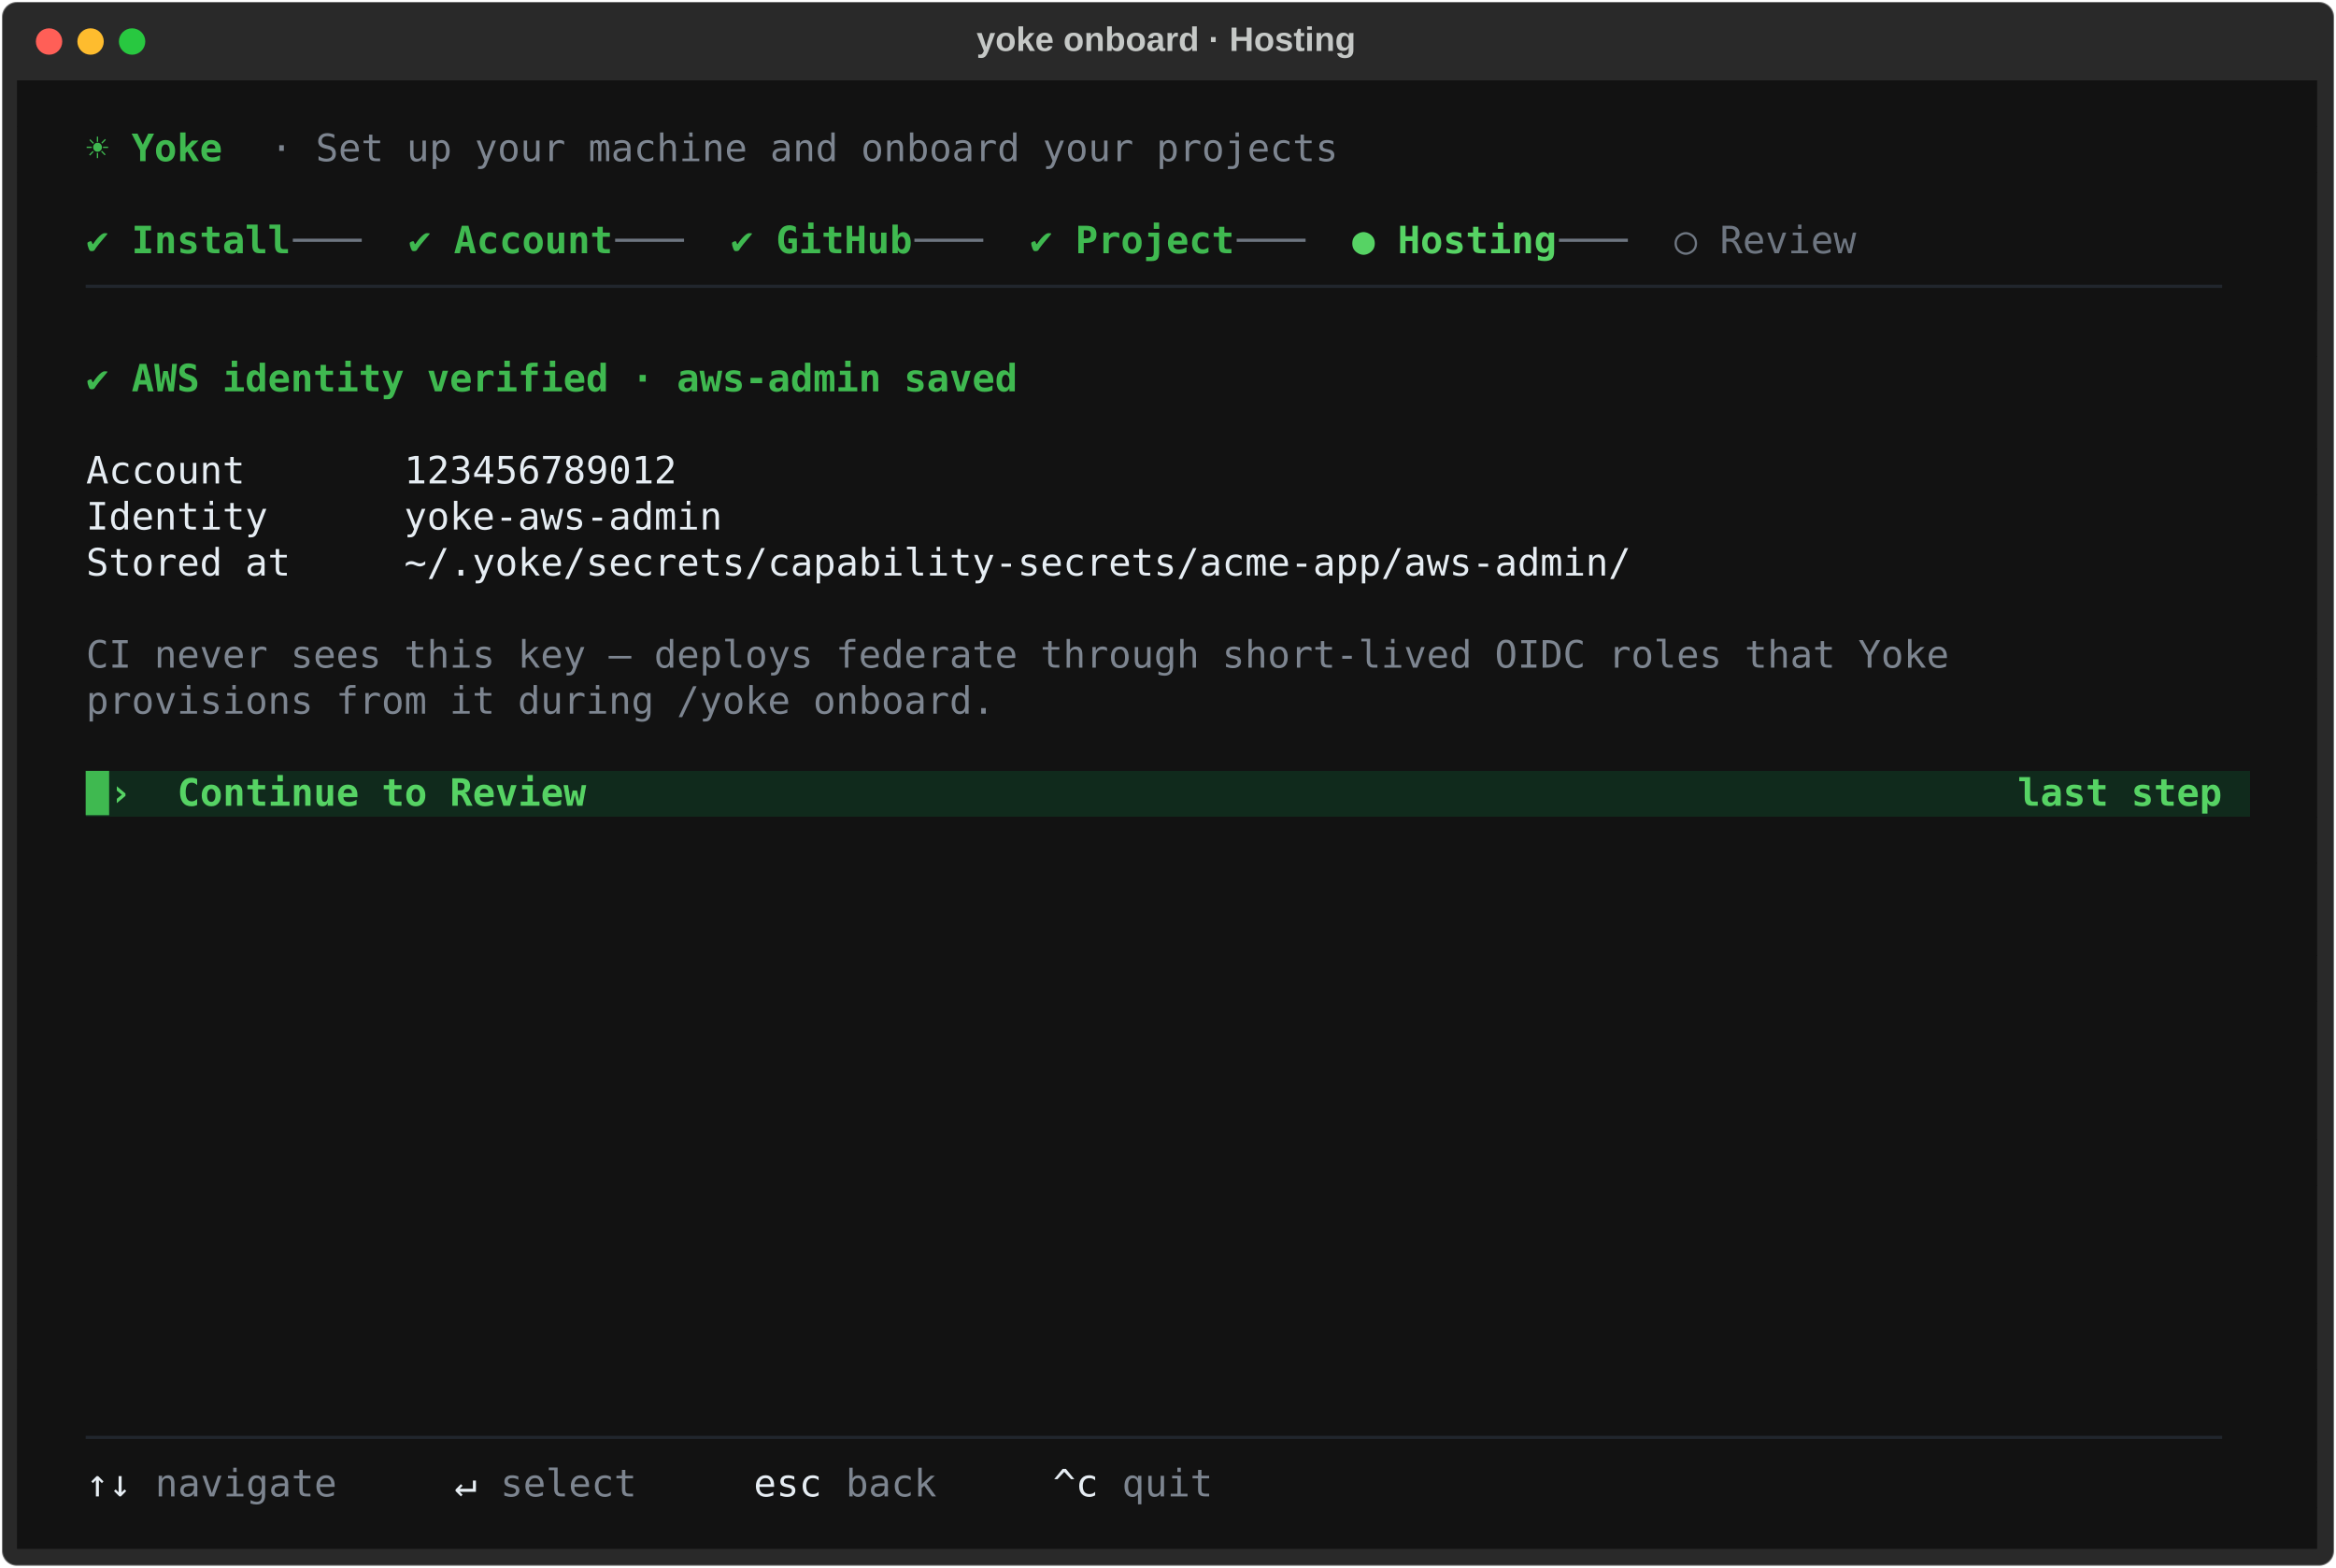
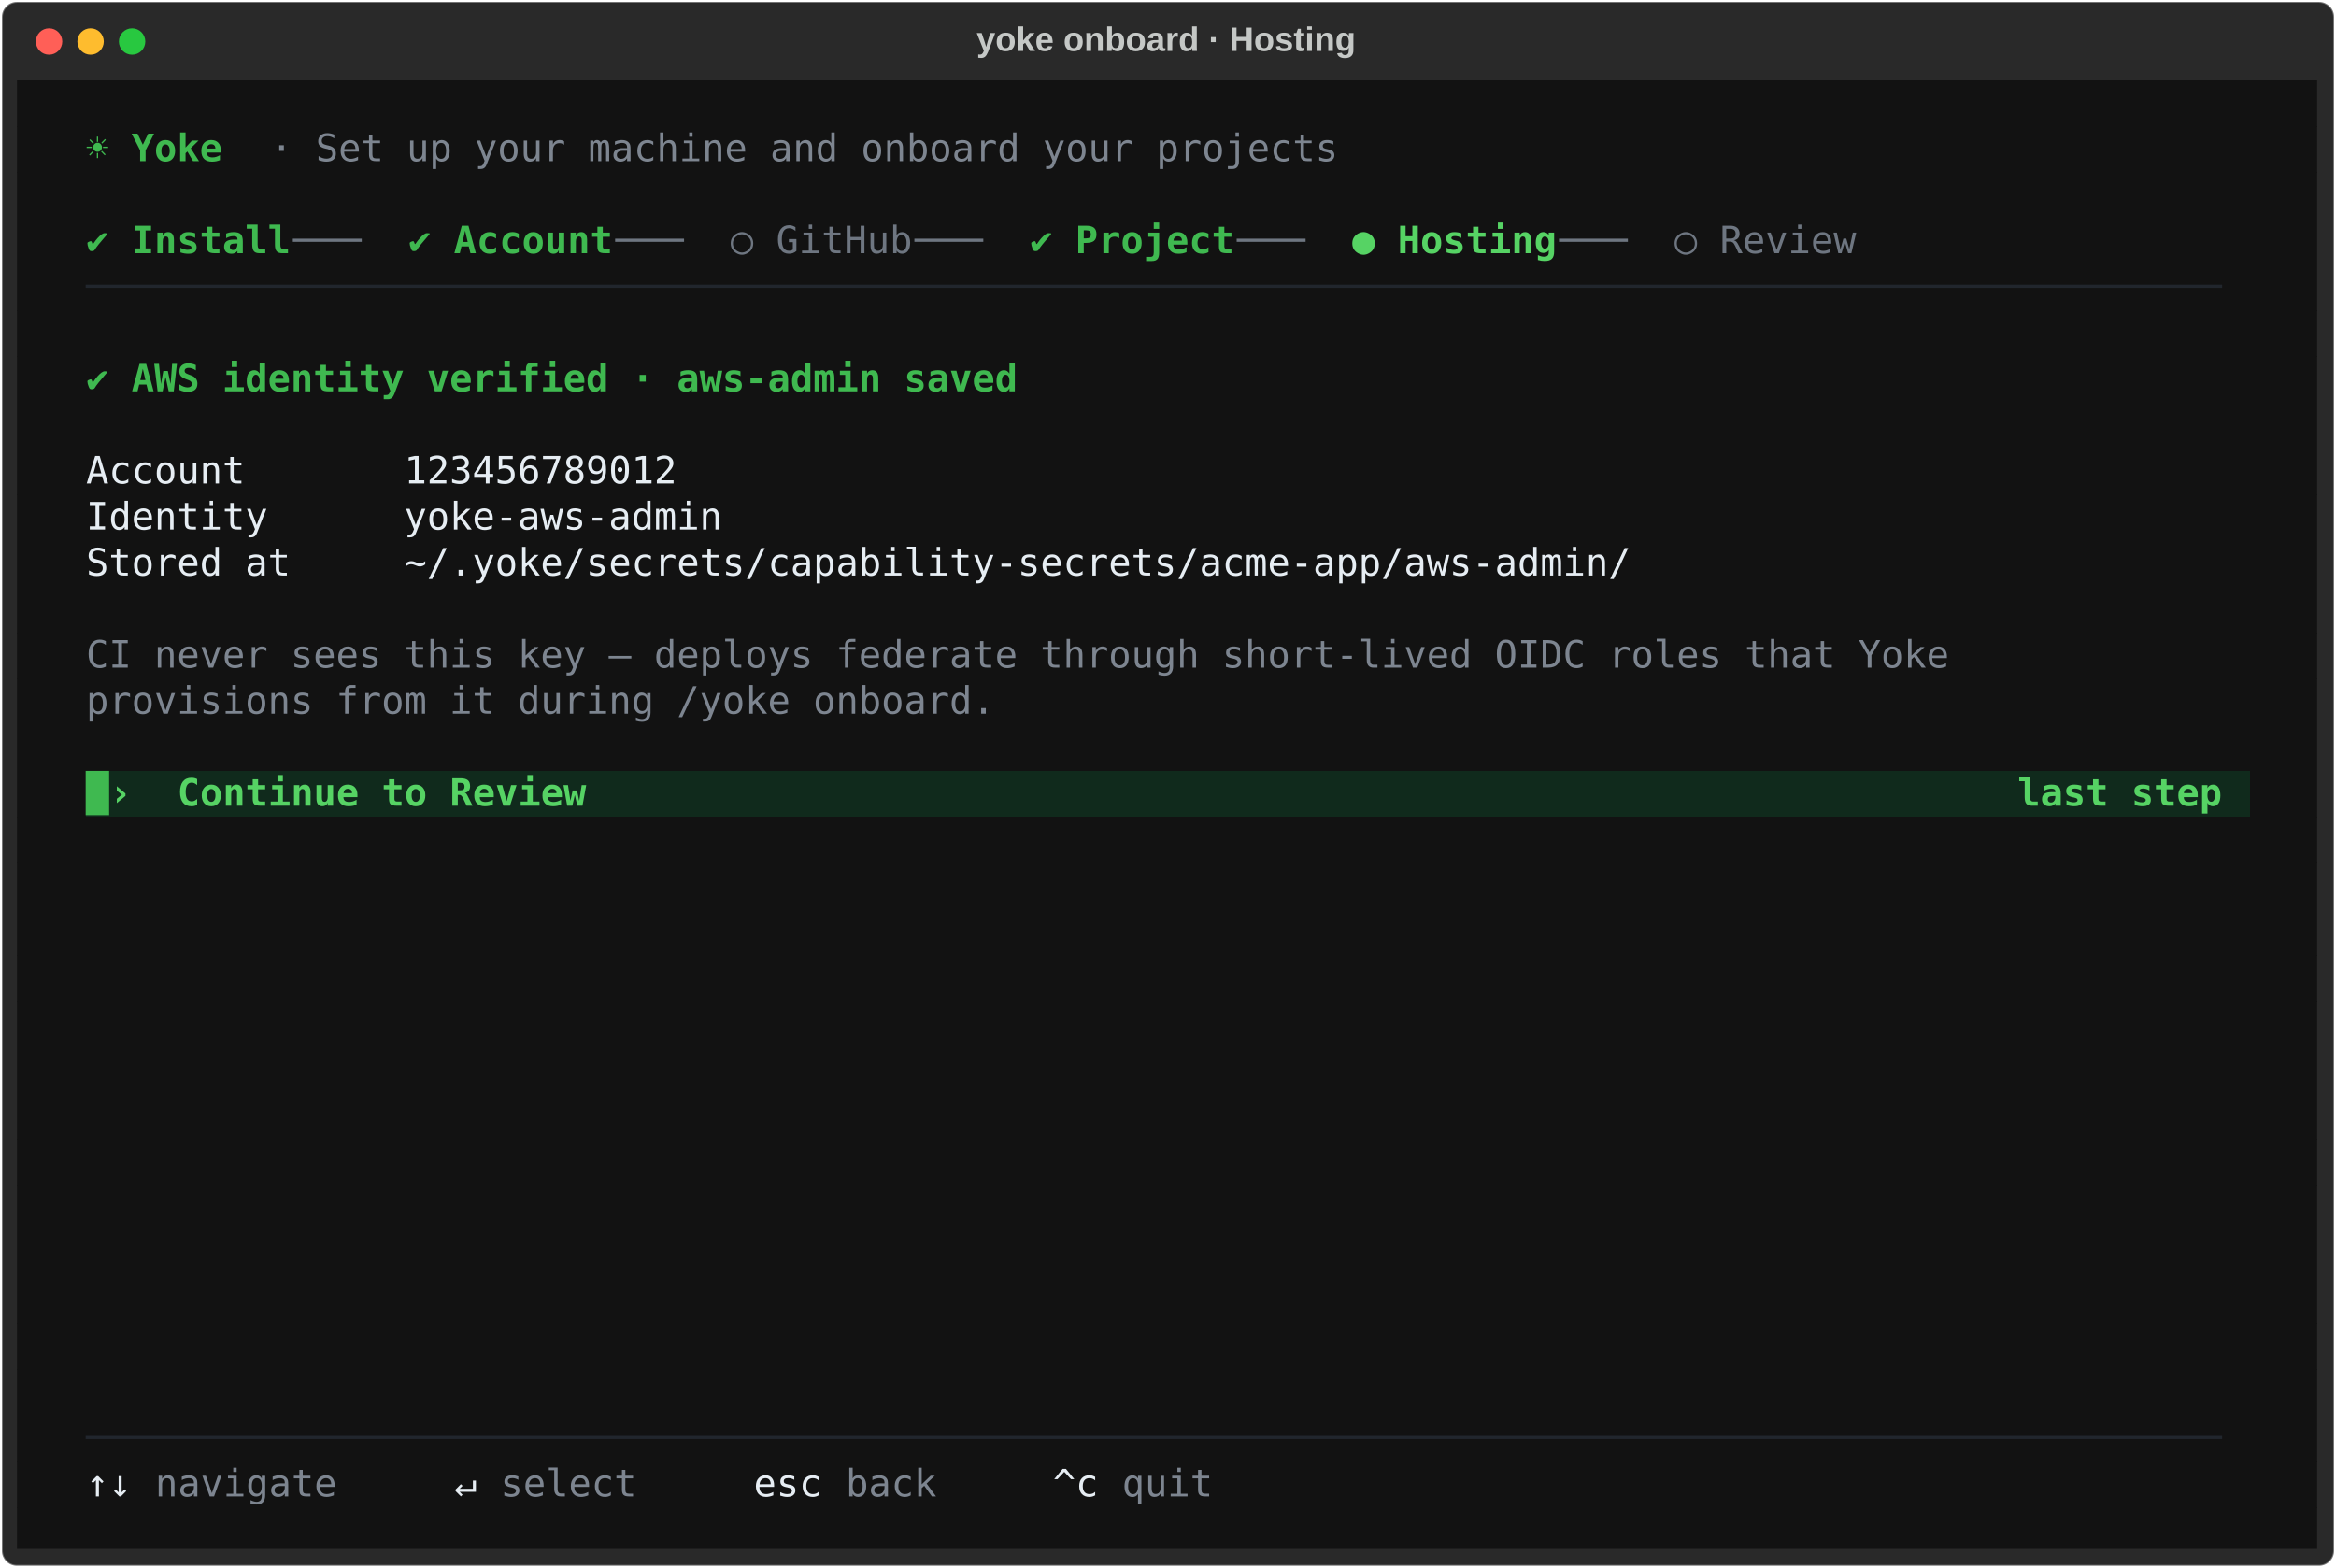
<svg xmlns="http://www.w3.org/2000/svg" class="rich-terminal" viewBox="0 0 1238 830.8">
  <style>

    @font-face {
        font-family: "Fira Code";
        src: local("FiraCode-Regular"),
                url("https://cdnjs.cloudflare.com/ajax/libs/firacode/{{VERSION}}/woff2/FiraCode-Regular.woff2") format("woff2"),
                url("https://cdnjs.cloudflare.com/ajax/libs/firacode/{{VERSION}}/woff/FiraCode-Regular.woff") format("woff");
        font-style: normal;
        font-weight: 400;
    }
    @font-face {
        font-family: "Fira Code";
        src: local("FiraCode-Bold"),
                url("https://cdnjs.cloudflare.com/ajax/libs/firacode/{{VERSION}}/woff2/FiraCode-Bold.woff2") format("woff2"),
                url("https://cdnjs.cloudflare.com/ajax/libs/firacode/{{VERSION}}/woff/FiraCode-Bold.woff") format("woff");
        font-style: bold;
        font-weight: 700;
    }

    .terminal-YOKE-matrix {
        font-family: Fira Code, monospace;
        font-size: 20px;
        line-height: 24.4px;
        font-variant-east-asian: full-width;
    }

    .terminal-YOKE-title {
        font-size: 18px;
        font-weight: bold;
        font-family: arial;
    }

.terminal-YOKE-r2 { fill: #3fb950;font-weight: bold }
.terminal-YOKE-r3 { fill: #e6edf3 }
.terminal-YOKE-r4 { fill: #7d8590 }
.terminal-YOKE-r5 { fill: #6e7681 }
.terminal-YOKE-r6 { fill: #56d364;font-weight: bold }
.terminal-YOKE-r7 { fill: #21262d }
.terminal-YOKE-r8 { fill: #3fb950 }
    </style>
  <defs>
    <clipPath id="terminal-YOKE-clip-terminal">
      <rect x="0" y="0" width="1219.0" height="779.8" />
    </clipPath>
    <clipPath id="terminal-YOKE-line-0">
      <rect x="0" y="1.5" width="1220" height="24.65" />
    </clipPath>
    <clipPath id="terminal-YOKE-line-1">
      <rect x="0" y="25.9" width="1220" height="24.65" />
    </clipPath>
    <clipPath id="terminal-YOKE-line-2">
      <rect x="0" y="50.3" width="1220" height="24.65" />
    </clipPath>
    <clipPath id="terminal-YOKE-line-3">
      <rect x="0" y="74.7" width="1220" height="24.65" />
    </clipPath>
    <clipPath id="terminal-YOKE-line-4">
      <rect x="0" y="99.1" width="1220" height="24.65" />
    </clipPath>
    <clipPath id="terminal-YOKE-line-5">
      <rect x="0" y="123.5" width="1220" height="24.65" />
    </clipPath>
    <clipPath id="terminal-YOKE-line-6">
      <rect x="0" y="147.9" width="1220" height="24.65" />
    </clipPath>
    <clipPath id="terminal-YOKE-line-7">
      <rect x="0" y="172.3" width="1220" height="24.65" />
    </clipPath>
    <clipPath id="terminal-YOKE-line-8">
      <rect x="0" y="196.7" width="1220" height="24.65" />
    </clipPath>
    <clipPath id="terminal-YOKE-line-9">
      <rect x="0" y="221.1" width="1220" height="24.65" />
    </clipPath>
    <clipPath id="terminal-YOKE-line-10">
      <rect x="0" y="245.5" width="1220" height="24.65" />
    </clipPath>
    <clipPath id="terminal-YOKE-line-11">
      <rect x="0" y="269.9" width="1220" height="24.65" />
    </clipPath>
    <clipPath id="terminal-YOKE-line-12">
      <rect x="0" y="294.3" width="1220" height="24.65" />
    </clipPath>
    <clipPath id="terminal-YOKE-line-13">
      <rect x="0" y="318.7" width="1220" height="24.65" />
    </clipPath>
    <clipPath id="terminal-YOKE-line-14">
      <rect x="0" y="343.1" width="1220" height="24.65" />
    </clipPath>
    <clipPath id="terminal-YOKE-line-15">
      <rect x="0" y="367.5" width="1220" height="24.65" />
    </clipPath>
    <clipPath id="terminal-YOKE-line-16">
      <rect x="0" y="391.9" width="1220" height="24.65" />
    </clipPath>
    <clipPath id="terminal-YOKE-line-17">
      <rect x="0" y="416.3" width="1220" height="24.65" />
    </clipPath>
    <clipPath id="terminal-YOKE-line-18">
      <rect x="0" y="440.7" width="1220" height="24.65" />
    </clipPath>
    <clipPath id="terminal-YOKE-line-19">
      <rect x="0" y="465.1" width="1220" height="24.65" />
    </clipPath>
    <clipPath id="terminal-YOKE-line-20">
      <rect x="0" y="489.5" width="1220" height="24.65" />
    </clipPath>
    <clipPath id="terminal-YOKE-line-21">
      <rect x="0" y="513.9" width="1220" height="24.65" />
    </clipPath>
    <clipPath id="terminal-YOKE-line-22">
      <rect x="0" y="538.3" width="1220" height="24.65" />
    </clipPath>
    <clipPath id="terminal-YOKE-line-23">
      <rect x="0" y="562.7" width="1220" height="24.65" />
    </clipPath>
    <clipPath id="terminal-YOKE-line-24">
      <rect x="0" y="587.1" width="1220" height="24.65" />
    </clipPath>
    <clipPath id="terminal-YOKE-line-25">
      <rect x="0" y="611.5" width="1220" height="24.65" />
    </clipPath>
    <clipPath id="terminal-YOKE-line-26">
      <rect x="0" y="635.9" width="1220" height="24.65" />
    </clipPath>
    <clipPath id="terminal-YOKE-line-27">
      <rect x="0" y="660.3" width="1220" height="24.65" />
    </clipPath>
    <clipPath id="terminal-YOKE-line-28">
      <rect x="0" y="684.7" width="1220" height="24.65" />
    </clipPath>
    <clipPath id="terminal-YOKE-line-29">
      <rect x="0" y="709.1" width="1220" height="24.65" />
    </clipPath>
    <clipPath id="terminal-YOKE-line-30">
      <rect x="0" y="733.5" width="1220" height="24.65" />
    </clipPath>
  </defs>
  <rect fill="#292929" stroke="rgba(255,255,255,0.35)" stroke-width="1" x="1" y="1" width="1236" height="828.8" rx="8" />
  <text class="terminal-YOKE-title" fill="#c5c8c6" text-anchor="middle" x="618" y="27">yoke onboard · Hosting</text>
  <g transform="translate(26,22)">
    <circle cx="0" cy="0" r="7" fill="#ff5f57" />
    <circle cx="22" cy="0" r="7" fill="#febc2e" />
    <circle cx="44" cy="0" r="7" fill="#28c840" />
  </g>
  <g transform="translate(9, 41)" clip-path="url(#terminal-YOKE-clip-terminal)">
    <rect fill="#121212" x="0" y="1.5" width="1220" height="24.65" shape-rendering="crispEdges" />
    <rect fill="#121212" x="0" y="25.9" width="36.6" height="24.65" shape-rendering="crispEdges" />
    <rect fill="#121212" x="36.6" y="25.9" width="73.2" height="24.65" shape-rendering="crispEdges" />
    <rect fill="#121212" x="109.8" y="25.9" width="24.4" height="24.65" shape-rendering="crispEdges" />
    <rect fill="#121212" x="134.2" y="25.9" width="573.4" height="24.65" shape-rendering="crispEdges" />
    <rect fill="#121212" x="707.6" y="25.9" width="512.4" height="24.65" shape-rendering="crispEdges" />
    <rect fill="#121212" x="0" y="50.3" width="1220" height="24.65" shape-rendering="crispEdges" />
    <rect fill="#121212" x="0" y="74.7" width="36.6" height="24.65" shape-rendering="crispEdges" />
    <rect fill="#121212" x="36.6" y="74.7" width="109.8" height="24.65" shape-rendering="crispEdges" />
    <rect fill="#121212" x="146.4" y="74.7" width="61" height="24.65" shape-rendering="crispEdges" />
    <rect fill="#121212" x="207.4" y="74.7" width="109.8" height="24.65" shape-rendering="crispEdges" />
    <rect fill="#121212" x="317.2" y="74.7" width="61" height="24.65" shape-rendering="crispEdges" />
    <rect fill="#121212" x="378.2" y="74.7" width="97.6" height="24.65" shape-rendering="crispEdges" />
    <rect fill="#121212" x="475.8" y="74.7" width="61" height="24.65" shape-rendering="crispEdges" />
    <rect fill="#121212" x="536.8" y="74.7" width="109.8" height="24.65" shape-rendering="crispEdges" />
    <rect fill="#121212" x="646.6" y="74.7" width="61" height="24.65" shape-rendering="crispEdges" />
    <rect fill="#121212" x="707.6" y="74.7" width="109.8" height="24.65" shape-rendering="crispEdges" />
    <rect fill="#121212" x="817.4" y="74.7" width="61" height="24.65" shape-rendering="crispEdges" />
    <rect fill="#121212" x="878.4" y="74.7" width="97.6" height="24.65" shape-rendering="crispEdges" />
    <rect fill="#121212" x="976" y="74.7" width="244" height="24.65" shape-rendering="crispEdges" />
    <rect fill="#121212" x="0" y="99.1" width="36.6" height="24.65" shape-rendering="crispEdges" />
    <rect fill="#121212" x="36.6" y="99.1" width="1146.8" height="24.65" shape-rendering="crispEdges" />
    <rect fill="#121212" x="1183.4" y="99.1" width="36.6" height="24.65" shape-rendering="crispEdges" />
    <rect fill="#121212" x="0" y="123.5" width="1220" height="24.65" shape-rendering="crispEdges" />
    <rect fill="#121212" x="0" y="147.9" width="36.6" height="24.65" shape-rendering="crispEdges" />
    <rect fill="#121212" x="36.6" y="147.9" width="500.2" height="24.65" shape-rendering="crispEdges" />
    <rect fill="#121212" x="536.8" y="147.9" width="683.2" height="24.65" shape-rendering="crispEdges" />
    <rect fill="#121212" x="0" y="172.3" width="36.6" height="24.65" shape-rendering="crispEdges" />
    <rect fill="#121212" x="36.6" y="172.3" width="0" height="24.65" shape-rendering="crispEdges" />
    <rect fill="#121212" x="36.6" y="172.3" width="1183.4" height="24.65" shape-rendering="crispEdges" />
    <rect fill="#121212" x="0" y="196.7" width="36.6" height="24.65" shape-rendering="crispEdges" />
    <rect fill="#121212" x="36.6" y="196.7" width="341.6" height="24.65" shape-rendering="crispEdges" />
    <rect fill="#121212" x="378.2" y="196.7" width="841.8" height="24.65" shape-rendering="crispEdges" />
    <rect fill="#121212" x="0" y="221.1" width="36.6" height="24.65" shape-rendering="crispEdges" />
    <rect fill="#121212" x="36.6" y="221.1" width="366" height="24.65" shape-rendering="crispEdges" />
    <rect fill="#121212" x="402.6" y="221.1" width="817.4" height="24.65" shape-rendering="crispEdges" />
    <rect fill="#121212" x="0" y="245.5" width="36.6" height="24.65" shape-rendering="crispEdges" />
    <rect fill="#121212" x="36.6" y="245.5" width="854" height="24.65" shape-rendering="crispEdges" />
    <rect fill="#121212" x="890.6" y="245.5" width="329.4" height="24.65" shape-rendering="crispEdges" />
    <rect fill="#121212" x="0" y="269.9" width="36.6" height="24.65" shape-rendering="crispEdges" />
    <rect fill="#121212" x="36.6" y="269.9" width="0" height="24.65" shape-rendering="crispEdges" />
    <rect fill="#121212" x="36.6" y="269.9" width="1183.4" height="24.65" shape-rendering="crispEdges" />
    <rect fill="#121212" x="0" y="294.3" width="36.6" height="24.65" shape-rendering="crispEdges" />
    <rect fill="#121212" x="36.6" y="294.3" width="1000.4" height="24.65" shape-rendering="crispEdges" />
    <rect fill="#121212" x="1037" y="294.3" width="146.4" height="24.65" shape-rendering="crispEdges" />
    <rect fill="#121212" x="1183.4" y="294.3" width="36.6" height="24.65" shape-rendering="crispEdges" />
    <rect fill="#121212" x="0" y="318.7" width="36.6" height="24.65" shape-rendering="crispEdges" />
    <rect fill="#121212" x="36.6" y="318.7" width="488" height="24.65" shape-rendering="crispEdges" />
    <rect fill="#121212" x="524.6" y="318.7" width="658.8" height="24.65" shape-rendering="crispEdges" />
    <rect fill="#121212" x="1183.4" y="318.7" width="36.6" height="24.65" shape-rendering="crispEdges" />
    <rect fill="#121212" x="0" y="343.1" width="36.6" height="24.65" shape-rendering="crispEdges" />
    <rect fill="#121212" x="36.6" y="343.1" width="0" height="24.65" shape-rendering="crispEdges" />
    <rect fill="#121212" x="36.6" y="343.1" width="1183.4" height="24.65" shape-rendering="crispEdges" />
    <rect fill="#121212" x="0" y="367.5" width="36.6" height="24.65" shape-rendering="crispEdges" />
    <rect fill="#102a1c" x="36.6" y="367.5" width="12.2" height="24.65" shape-rendering="crispEdges" />
    <rect fill="#102a1c" x="48.8" y="367.5" width="1134.6" height="24.65" shape-rendering="crispEdges" />
    <rect fill="#121212" x="1183.4" y="367.5" width="36.6" height="24.65" shape-rendering="crispEdges" />
    <rect fill="#121212" x="0" y="391.9" width="36.6" height="24.65" shape-rendering="crispEdges" />
    <rect fill="#121212" x="36.6" y="391.9" width="1183.4" height="24.65" shape-rendering="crispEdges" />
    <rect fill="#121212" x="0" y="416.3" width="36.6" height="24.65" shape-rendering="crispEdges" />
    <rect fill="#121212" x="36.6" y="416.3" width="1183.4" height="24.65" shape-rendering="crispEdges" />
    <rect fill="#121212" x="0" y="440.7" width="36.6" height="24.65" shape-rendering="crispEdges" />
    <rect fill="#121212" x="36.6" y="440.7" width="1183.4" height="24.65" shape-rendering="crispEdges" />
    <rect fill="#121212" x="0" y="465.1" width="36.6" height="24.65" shape-rendering="crispEdges" />
    <rect fill="#121212" x="36.6" y="465.1" width="1183.4" height="24.65" shape-rendering="crispEdges" />
    <rect fill="#121212" x="0" y="489.5" width="36.6" height="24.65" shape-rendering="crispEdges" />
    <rect fill="#121212" x="36.6" y="489.5" width="1183.4" height="24.65" shape-rendering="crispEdges" />
    <rect fill="#121212" x="0" y="513.9" width="36.6" height="24.65" shape-rendering="crispEdges" />
    <rect fill="#121212" x="36.6" y="513.9" width="1183.4" height="24.65" shape-rendering="crispEdges" />
    <rect fill="#121212" x="0" y="538.3" width="36.6" height="24.65" shape-rendering="crispEdges" />
    <rect fill="#121212" x="36.6" y="538.3" width="1183.4" height="24.65" shape-rendering="crispEdges" />
    <rect fill="#121212" x="0" y="562.7" width="36.6" height="24.65" shape-rendering="crispEdges" />
    <rect fill="#121212" x="36.6" y="562.7" width="1183.4" height="24.65" shape-rendering="crispEdges" />
    <rect fill="#121212" x="0" y="587.1" width="36.6" height="24.65" shape-rendering="crispEdges" />
    <rect fill="#121212" x="36.6" y="587.1" width="1183.4" height="24.65" shape-rendering="crispEdges" />
    <rect fill="#121212" x="0" y="611.5" width="36.6" height="24.65" shape-rendering="crispEdges" />
    <rect fill="#121212" x="36.6" y="611.5" width="1183.4" height="24.65" shape-rendering="crispEdges" />
    <rect fill="#121212" x="0" y="635.9" width="36.6" height="24.65" shape-rendering="crispEdges" />
    <rect fill="#121212" x="36.6" y="635.9" width="1183.4" height="24.65" shape-rendering="crispEdges" />
    <rect fill="#121212" x="0" y="660.3" width="36.6" height="24.65" shape-rendering="crispEdges" />
    <rect fill="#121212" x="36.6" y="660.3" width="1183.4" height="24.65" shape-rendering="crispEdges" />
    <rect fill="#121212" x="0" y="684.7" width="36.6" height="24.65" shape-rendering="crispEdges" />
    <rect fill="#121212" x="36.6" y="684.7" width="1183.4" height="24.65" shape-rendering="crispEdges" />
    <rect fill="#121212" x="0" y="709.1" width="36.6" height="24.65" shape-rendering="crispEdges" />
    <rect fill="#121212" x="36.6" y="709.1" width="1146.8" height="24.65" shape-rendering="crispEdges" />
    <rect fill="#121212" x="1183.4" y="709.1" width="36.6" height="24.65" shape-rendering="crispEdges" />
    <rect fill="#121212" x="0" y="733.5" width="36.6" height="24.65" shape-rendering="crispEdges" />
    <rect fill="#121212" x="36.6" y="733.5" width="24.4" height="24.65" shape-rendering="crispEdges" />
    <rect fill="#121212" x="61" y="733.5" width="12.2" height="24.65" shape-rendering="crispEdges" />
    <rect fill="#121212" x="73.2" y="733.5" width="97.6" height="24.65" shape-rendering="crispEdges" />
    <rect fill="#121212" x="170.8" y="733.5" width="61" height="24.65" shape-rendering="crispEdges" />
    <rect fill="#121212" x="231.8" y="733.5" width="12.2" height="24.65" shape-rendering="crispEdges" />
    <rect fill="#121212" x="244" y="733.5" width="12.2" height="24.65" shape-rendering="crispEdges" />
    <rect fill="#121212" x="256.2" y="733.5" width="73.2" height="24.65" shape-rendering="crispEdges" />
    <rect fill="#121212" x="329.4" y="733.5" width="61" height="24.65" shape-rendering="crispEdges" />
    <rect fill="#121212" x="390.4" y="733.5" width="36.6" height="24.65" shape-rendering="crispEdges" />
    <rect fill="#121212" x="427" y="733.5" width="12.2" height="24.65" shape-rendering="crispEdges" />
    <rect fill="#121212" x="439.2" y="733.5" width="48.8" height="24.65" shape-rendering="crispEdges" />
    <rect fill="#121212" x="488" y="733.5" width="61" height="24.65" shape-rendering="crispEdges" />
    <rect fill="#121212" x="549" y="733.5" width="24.4" height="24.65" shape-rendering="crispEdges" />
    <rect fill="#121212" x="573.4" y="733.5" width="12.2" height="24.65" shape-rendering="crispEdges" />
    <rect fill="#121212" x="585.6" y="733.5" width="48.8" height="24.65" shape-rendering="crispEdges" />
    <rect fill="#121212" x="634.4" y="733.5" width="585.6" height="24.65" shape-rendering="crispEdges" />
    <rect fill="#121212" x="0" y="757.9" width="1220" height="24.65" shape-rendering="crispEdges" />
    <g class="terminal-YOKE-matrix">
      <text class="terminal-YOKE-r2" x="36.6" y="44.4" textLength="73.2" clip-path="url(#terminal-YOKE-line-1)">☀ Yoke</text>
      <text class="terminal-YOKE-r4" x="134.2" y="44.4" textLength="573.4" clip-path="url(#terminal-YOKE-line-1)">· Set up your machine and onboard your projects</text>
      <text class="terminal-YOKE-r2" x="36.6" y="93.2" textLength="109.8" clip-path="url(#terminal-YOKE-line-3)">✔ Install</text>
      <text class="terminal-YOKE-r5" x="146.4" y="93.2" textLength="61" clip-path="url(#terminal-YOKE-line-3)"> ─── </text>
      <text class="terminal-YOKE-r2" x="207.4" y="93.2" textLength="109.8" clip-path="url(#terminal-YOKE-line-3)">✔ Account</text>
      <text class="terminal-YOKE-r5" x="317.2" y="93.2" textLength="61" clip-path="url(#terminal-YOKE-line-3)"> ─── </text>
-       <text class="terminal-YOKE-r2" x="378.2" y="93.2" textLength="97.6" clip-path="url(#terminal-YOKE-line-3)">✔ GitHub</text>
+       <text class="terminal-YOKE-r5" x="378.2" y="93.2" textLength="97.6" clip-path="url(#terminal-YOKE-line-3)">○ GitHub</text>
      <text class="terminal-YOKE-r5" x="475.8" y="93.2" textLength="61" clip-path="url(#terminal-YOKE-line-3)"> ─── </text>
      <text class="terminal-YOKE-r2" x="536.8" y="93.2" textLength="109.8" clip-path="url(#terminal-YOKE-line-3)">✔ Project</text>
      <text class="terminal-YOKE-r5" x="646.6" y="93.2" textLength="61" clip-path="url(#terminal-YOKE-line-3)"> ─── </text>
      <text class="terminal-YOKE-r6" x="707.6" y="93.2" textLength="109.8" clip-path="url(#terminal-YOKE-line-3)">● Hosting</text>
      <text class="terminal-YOKE-r5" x="817.4" y="93.2" textLength="61" clip-path="url(#terminal-YOKE-line-3)"> ─── </text>
      <text class="terminal-YOKE-r5" x="878.4" y="93.2" textLength="97.6" clip-path="url(#terminal-YOKE-line-3)">○ Review</text>
      <text class="terminal-YOKE-r7" x="36.6" y="117.6" textLength="1146.8" clip-path="url(#terminal-YOKE-line-4)">──────────────────────────────────────────────────────────────────────────────────────────────</text>
      <text class="terminal-YOKE-r2" x="36.6" y="166.4" textLength="500.2" clip-path="url(#terminal-YOKE-line-6)">✔ AWS identity verified · aws-admin saved</text>
      <text class="terminal-YOKE-r3" x="36.6" y="215.2" textLength="341.6" clip-path="url(#terminal-YOKE-line-8)">  Account       123456789012</text>
      <text class="terminal-YOKE-r3" x="36.6" y="239.6" textLength="366" clip-path="url(#terminal-YOKE-line-9)">  Identity      yoke-aws-admin</text>
      <text class="terminal-YOKE-r3" x="36.6" y="264" textLength="854" clip-path="url(#terminal-YOKE-line-10)">  Stored at     ~/.yoke/secrets/capability-secrets/acme-app/aws-admin/</text>
      <text class="terminal-YOKE-r4" x="36.6" y="312.8" textLength="1000.4" clip-path="url(#terminal-YOKE-line-12)">CI never sees this key — deploys federate through short-lived OIDC roles that Yoke</text>
      <text class="terminal-YOKE-r4" x="36.6" y="337.2" textLength="488" clip-path="url(#terminal-YOKE-line-13)">provisions from it during /yoke onboard.</text>
      <text class="terminal-YOKE-r8" x="36.6" y="386" textLength="12.2" clip-path="url(#terminal-YOKE-line-15)">█</text>
      <text class="terminal-YOKE-r6" x="48.8" y="386" textLength="1134.6" clip-path="url(#terminal-YOKE-line-15)">›  Continue to Review                                                               last step</text>
      <text class="terminal-YOKE-r7" x="36.6" y="727.6" textLength="1146.8" clip-path="url(#terminal-YOKE-line-29)">──────────────────────────────────────────────────────────────────────────────────────────────</text>
      <text class="terminal-YOKE-r3" x="36.6" y="752" textLength="24.4" clip-path="url(#terminal-YOKE-line-30)">↑↓</text>
      <text class="terminal-YOKE-r4" x="73.2" y="752" textLength="97.6" clip-path="url(#terminal-YOKE-line-30)">navigate</text>
      <text class="terminal-YOKE-r3" x="231.8" y="752" textLength="12.2" clip-path="url(#terminal-YOKE-line-30)">↵</text>
      <text class="terminal-YOKE-r4" x="256.2" y="752" textLength="73.2" clip-path="url(#terminal-YOKE-line-30)">select</text>
      <text class="terminal-YOKE-r3" x="390.4" y="752" textLength="36.6" clip-path="url(#terminal-YOKE-line-30)">esc</text>
      <text class="terminal-YOKE-r4" x="439.2" y="752" textLength="48.8" clip-path="url(#terminal-YOKE-line-30)">back</text>
      <text class="terminal-YOKE-r3" x="549" y="752" textLength="24.4" clip-path="url(#terminal-YOKE-line-30)">^c</text>
      <text class="terminal-YOKE-r4" x="585.6" y="752" textLength="48.8" clip-path="url(#terminal-YOKE-line-30)">quit</text>
    </g>
  </g>
</svg>
